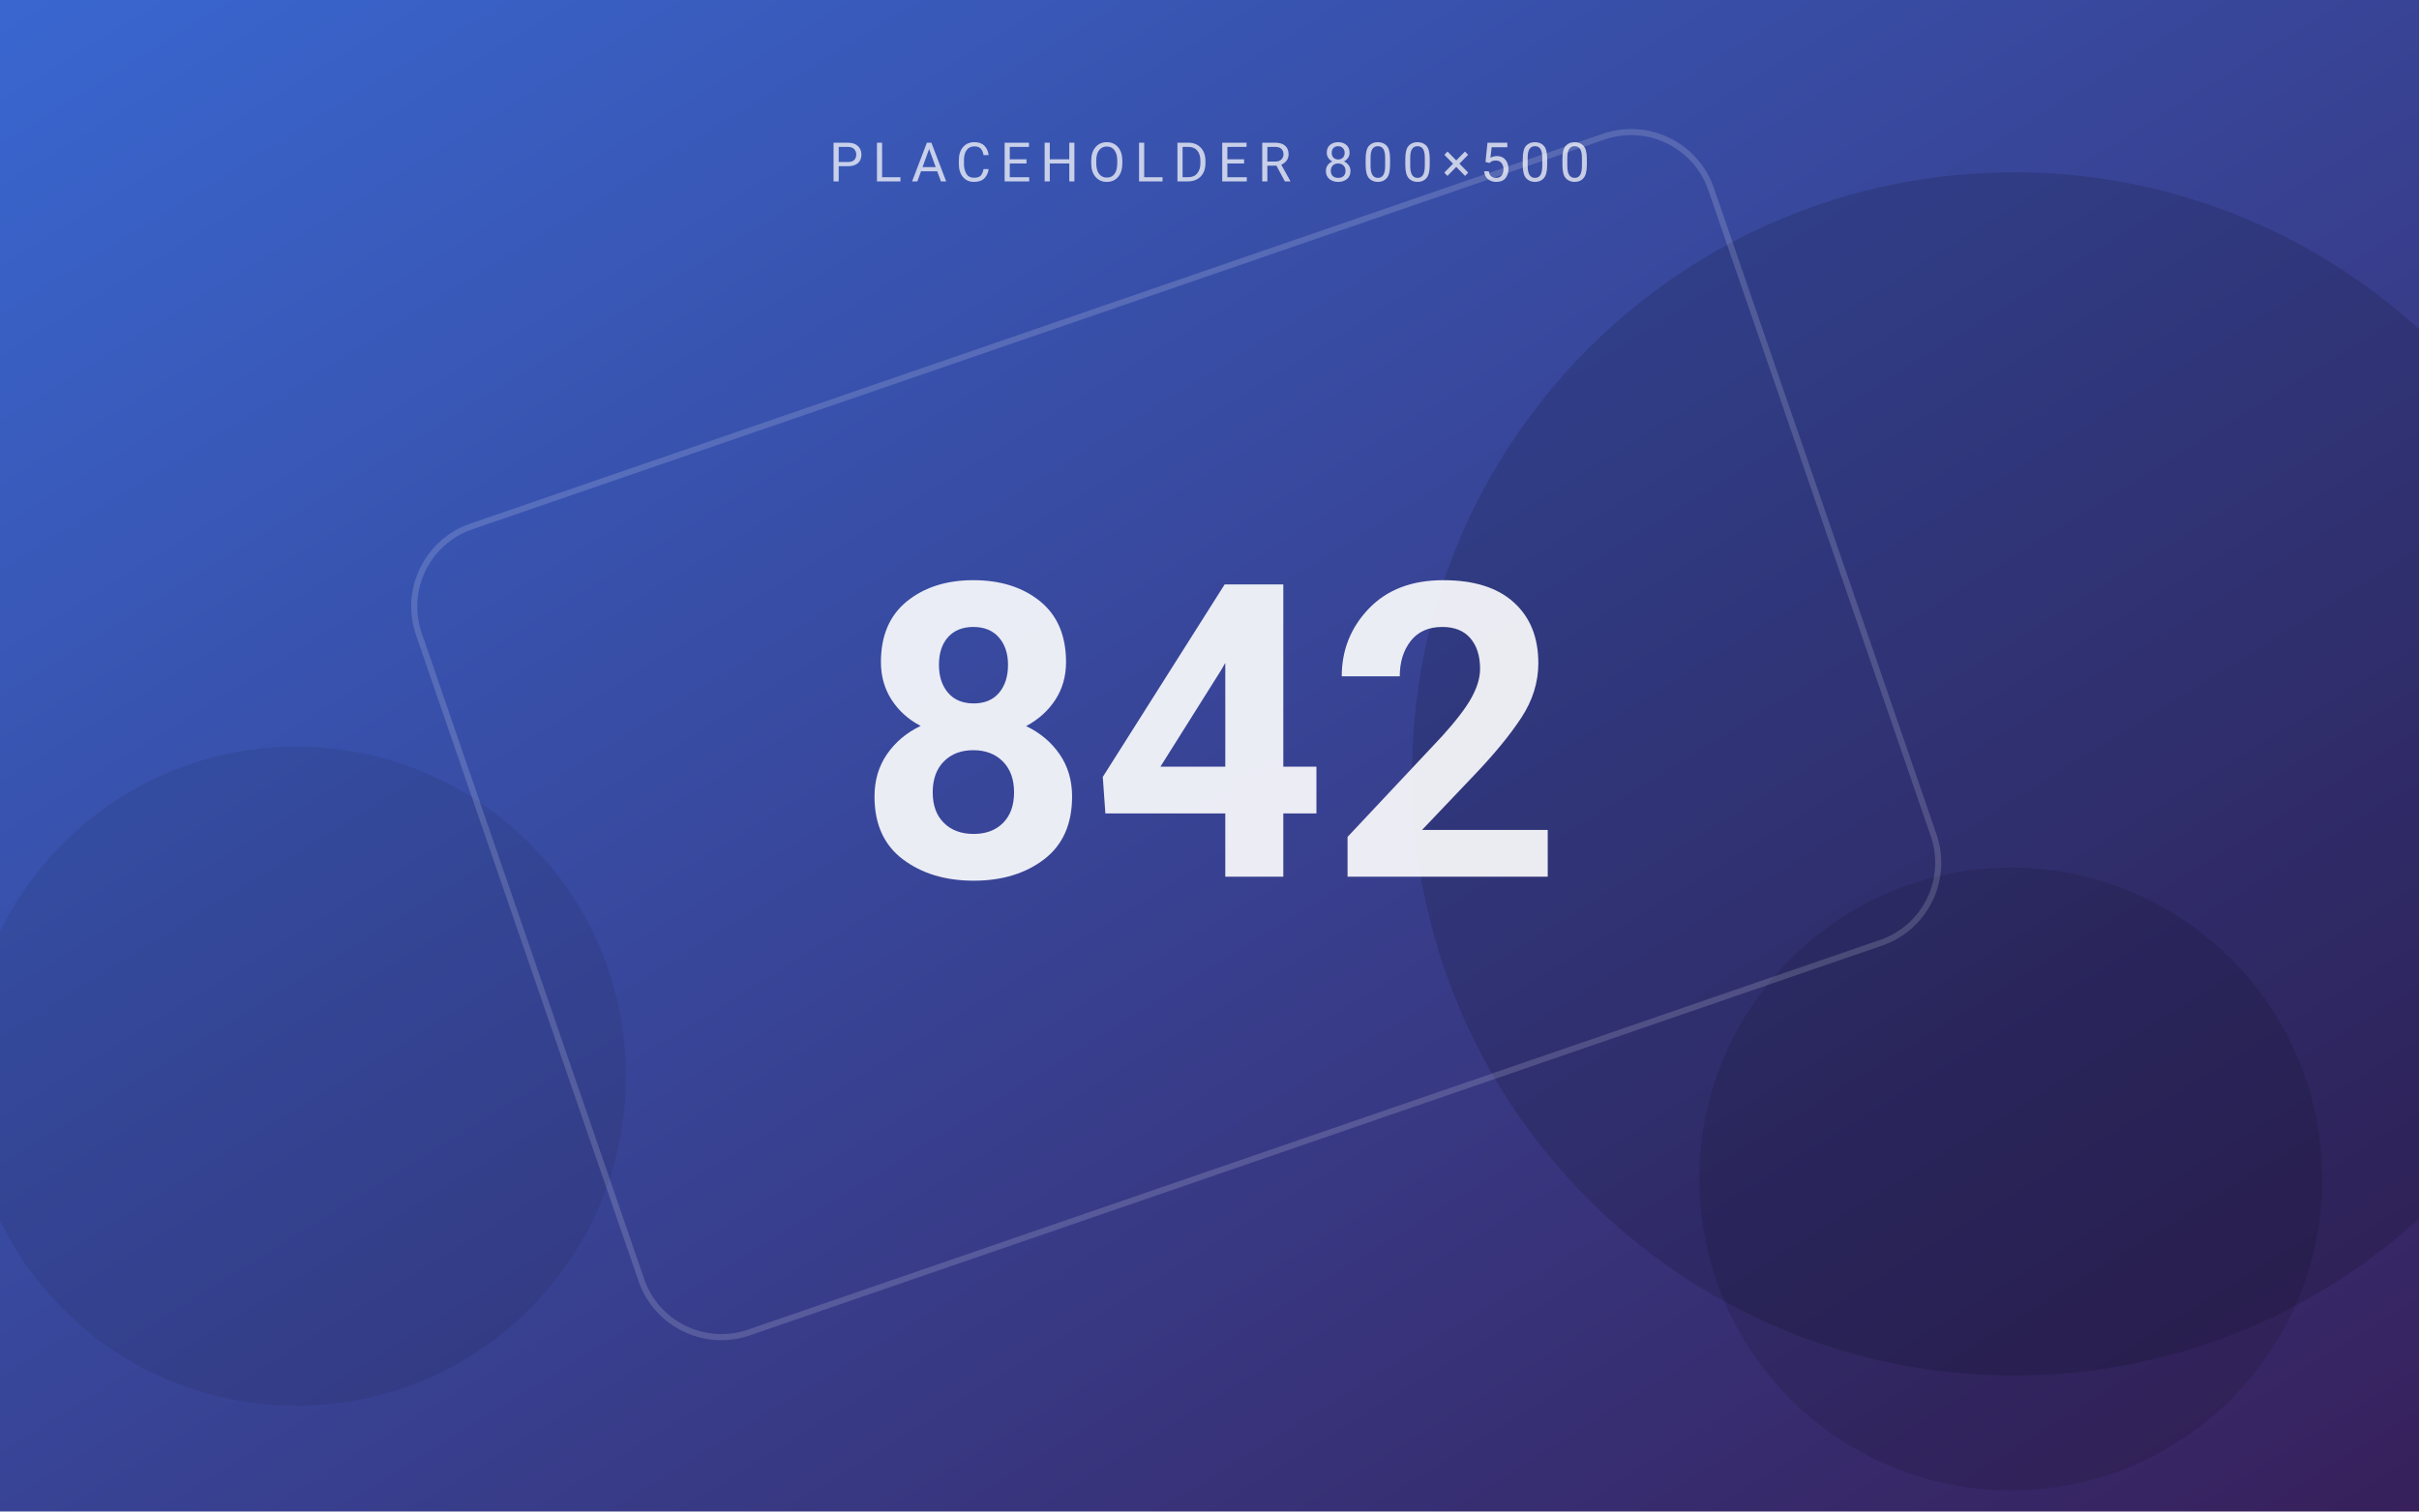
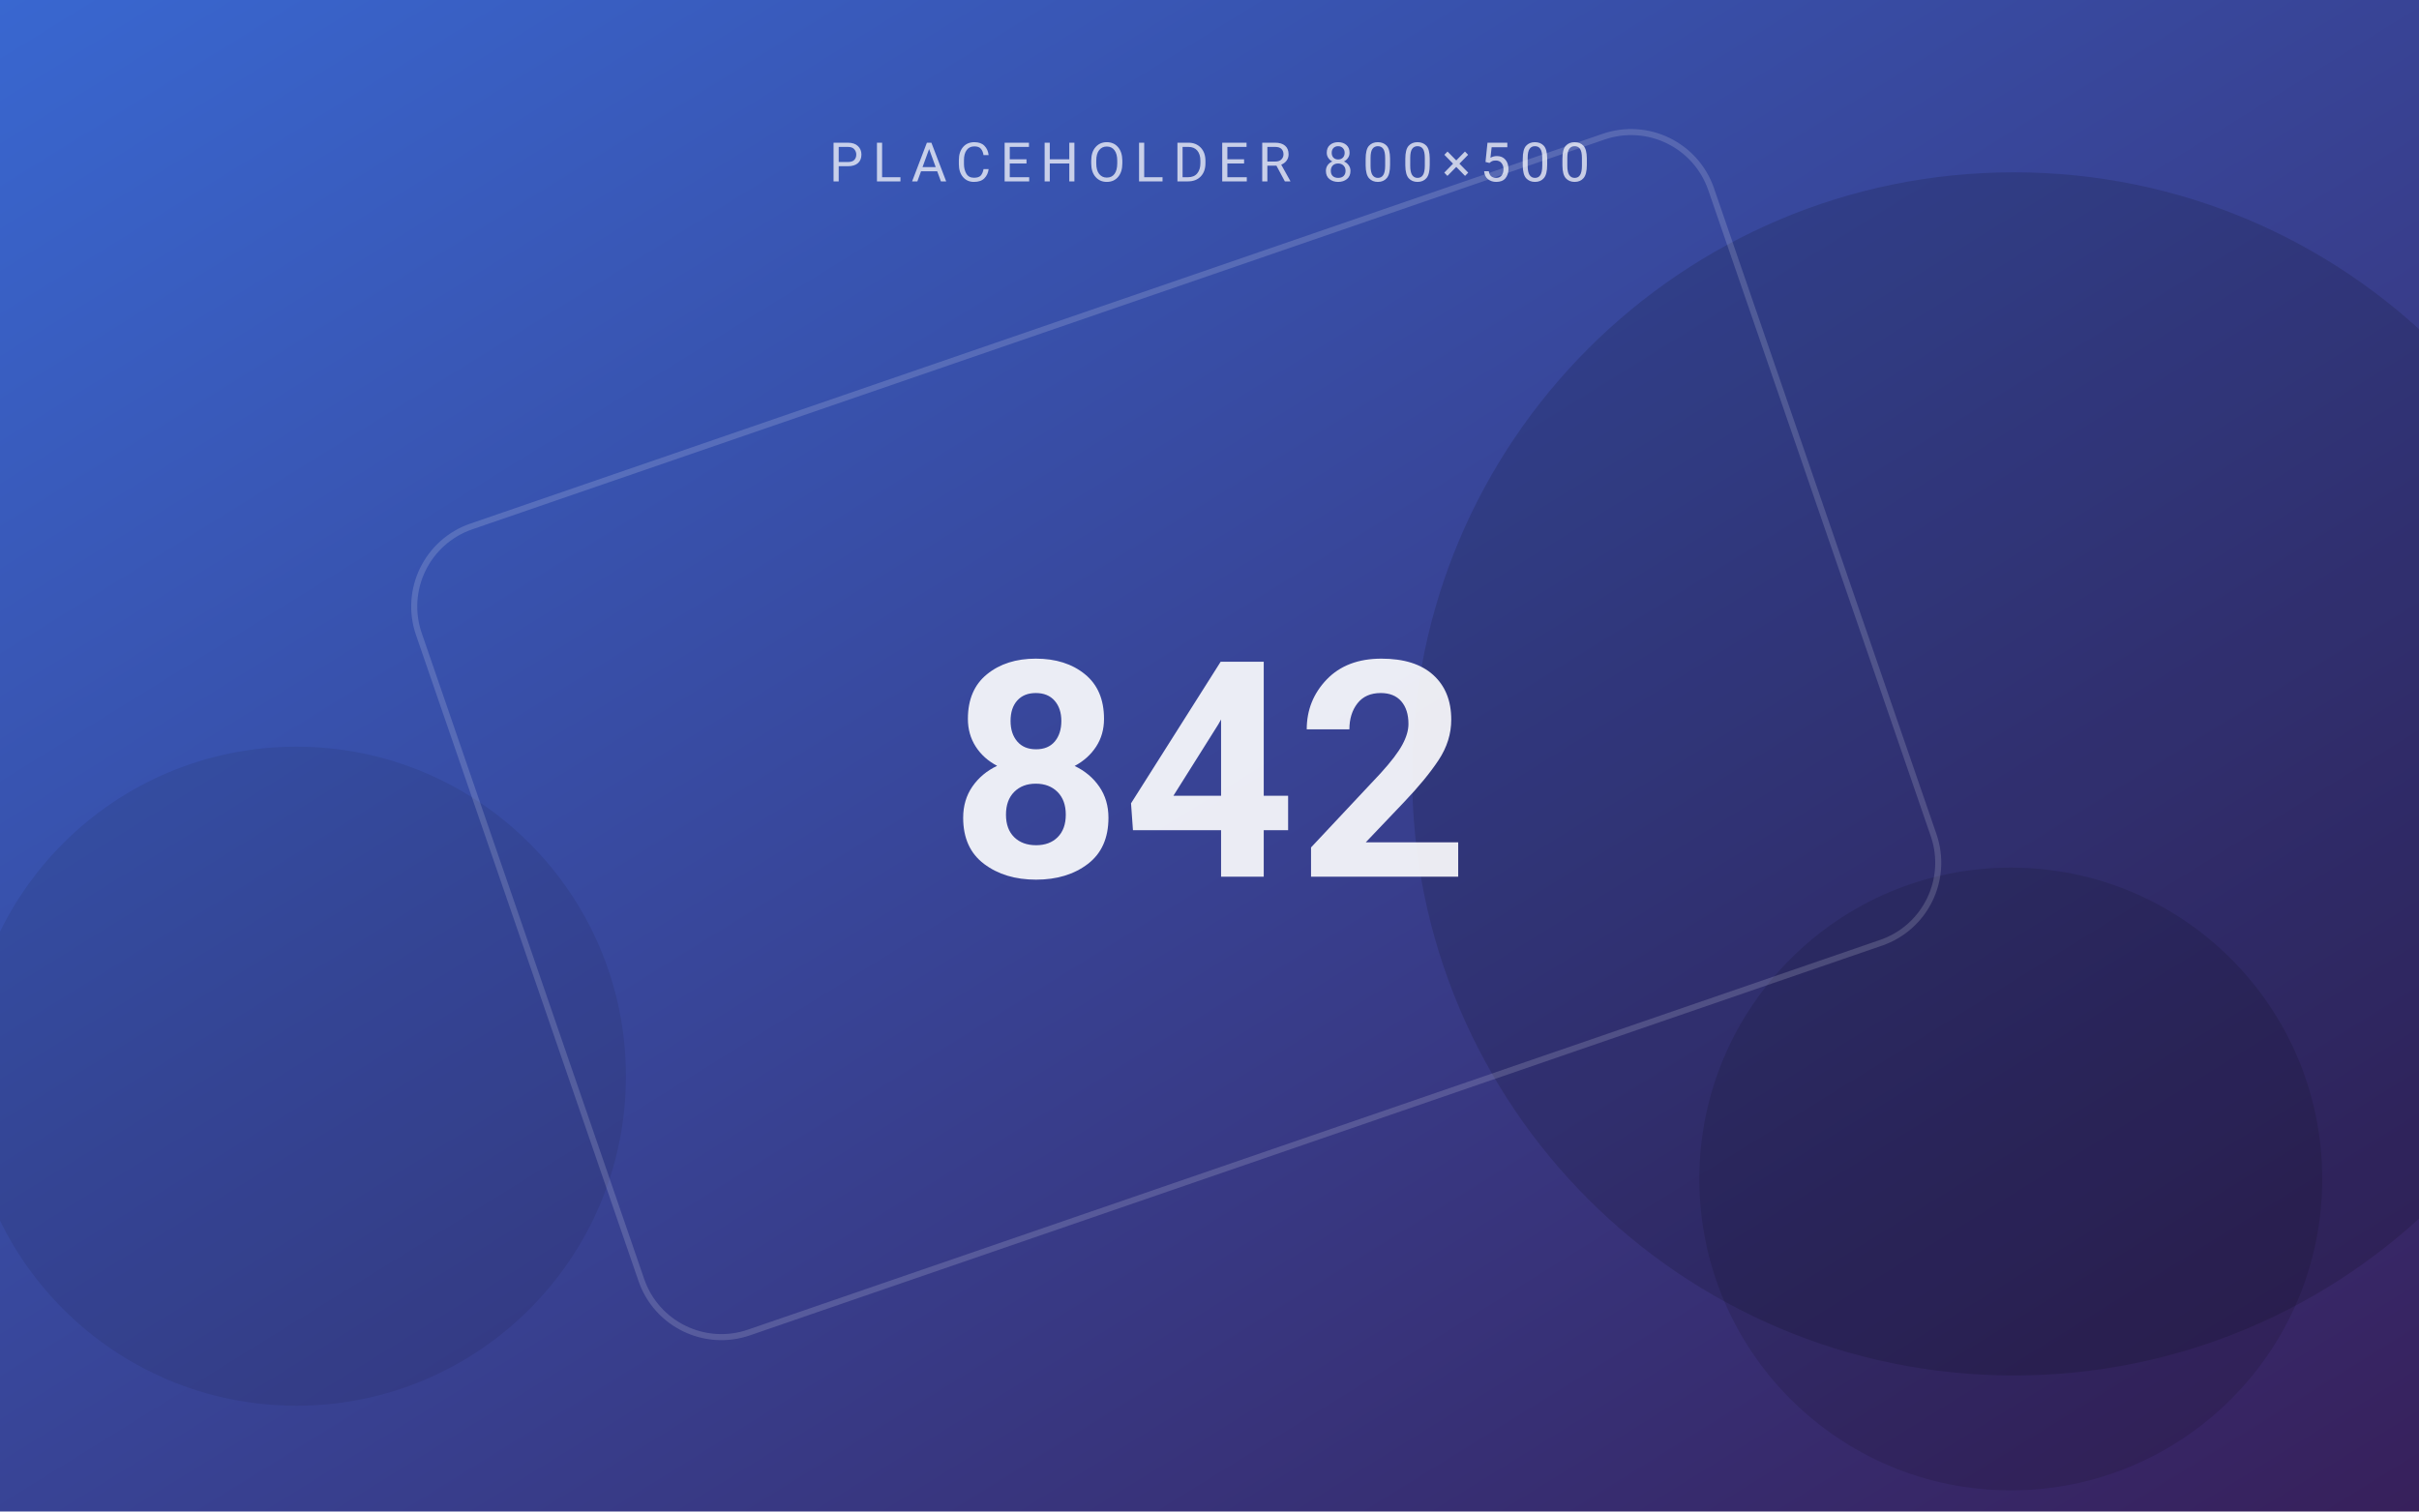
<svg xmlns="http://www.w3.org/2000/svg" width="800" height="500" viewBox="0 0 800 500" role="img">
  <defs>
    <linearGradient id="bg" x1="0" y1="0" x2="1" y2="1">
      <stop offset="0" stop-color="hsl(221.7 62% 52%)" />
      <stop offset="1" stop-color="hsl(263.7 48% 24%)" />
    </linearGradient>
  </defs>
  <rect width="800" height="500" fill="url(#bg)" />
  <circle cx="666" cy="256" r="199" fill="#000000" opacity="0.14" />
  <circle cx="665" cy="390" r="103" fill="#000000" opacity="0.12" />
  <circle cx="98" cy="356" r="109" fill="#000000" opacity="0.08" />
  <rect x="163" y="102" width="452" height="282" rx="28" fill="none" stroke="rgba(255,255,255,0.16)" stroke-width="2" transform="rotate(-19 389 243)" />
  <text x="400" y="60" text-anchor="middle" font-family="ui-sans-serif,system-ui,-apple-system,'Segoe UI',Roboto,sans-serif" font-size="18" letter-spacing="3" fill="rgba(255,255,255,0.72)">PLACEHOLDER 800×500</text>
-   <text x="400" y="290" text-anchor="middle" font-family="ui-sans-serif,system-ui,-apple-system,'Segoe UI',Roboto,sans-serif" font-size="136" font-weight="700" fill="rgba(255,255,255,0.9)">842</text>
+   <text x="400" y="290" text-anchor="middle" font-family="ui-sans-serif,system-ui,-apple-system,'Segoe UI',Roboto,sans-serif" font-size="100" font-weight="700" fill="rgba(255,255,255,0.9)">842</text>
</svg>
